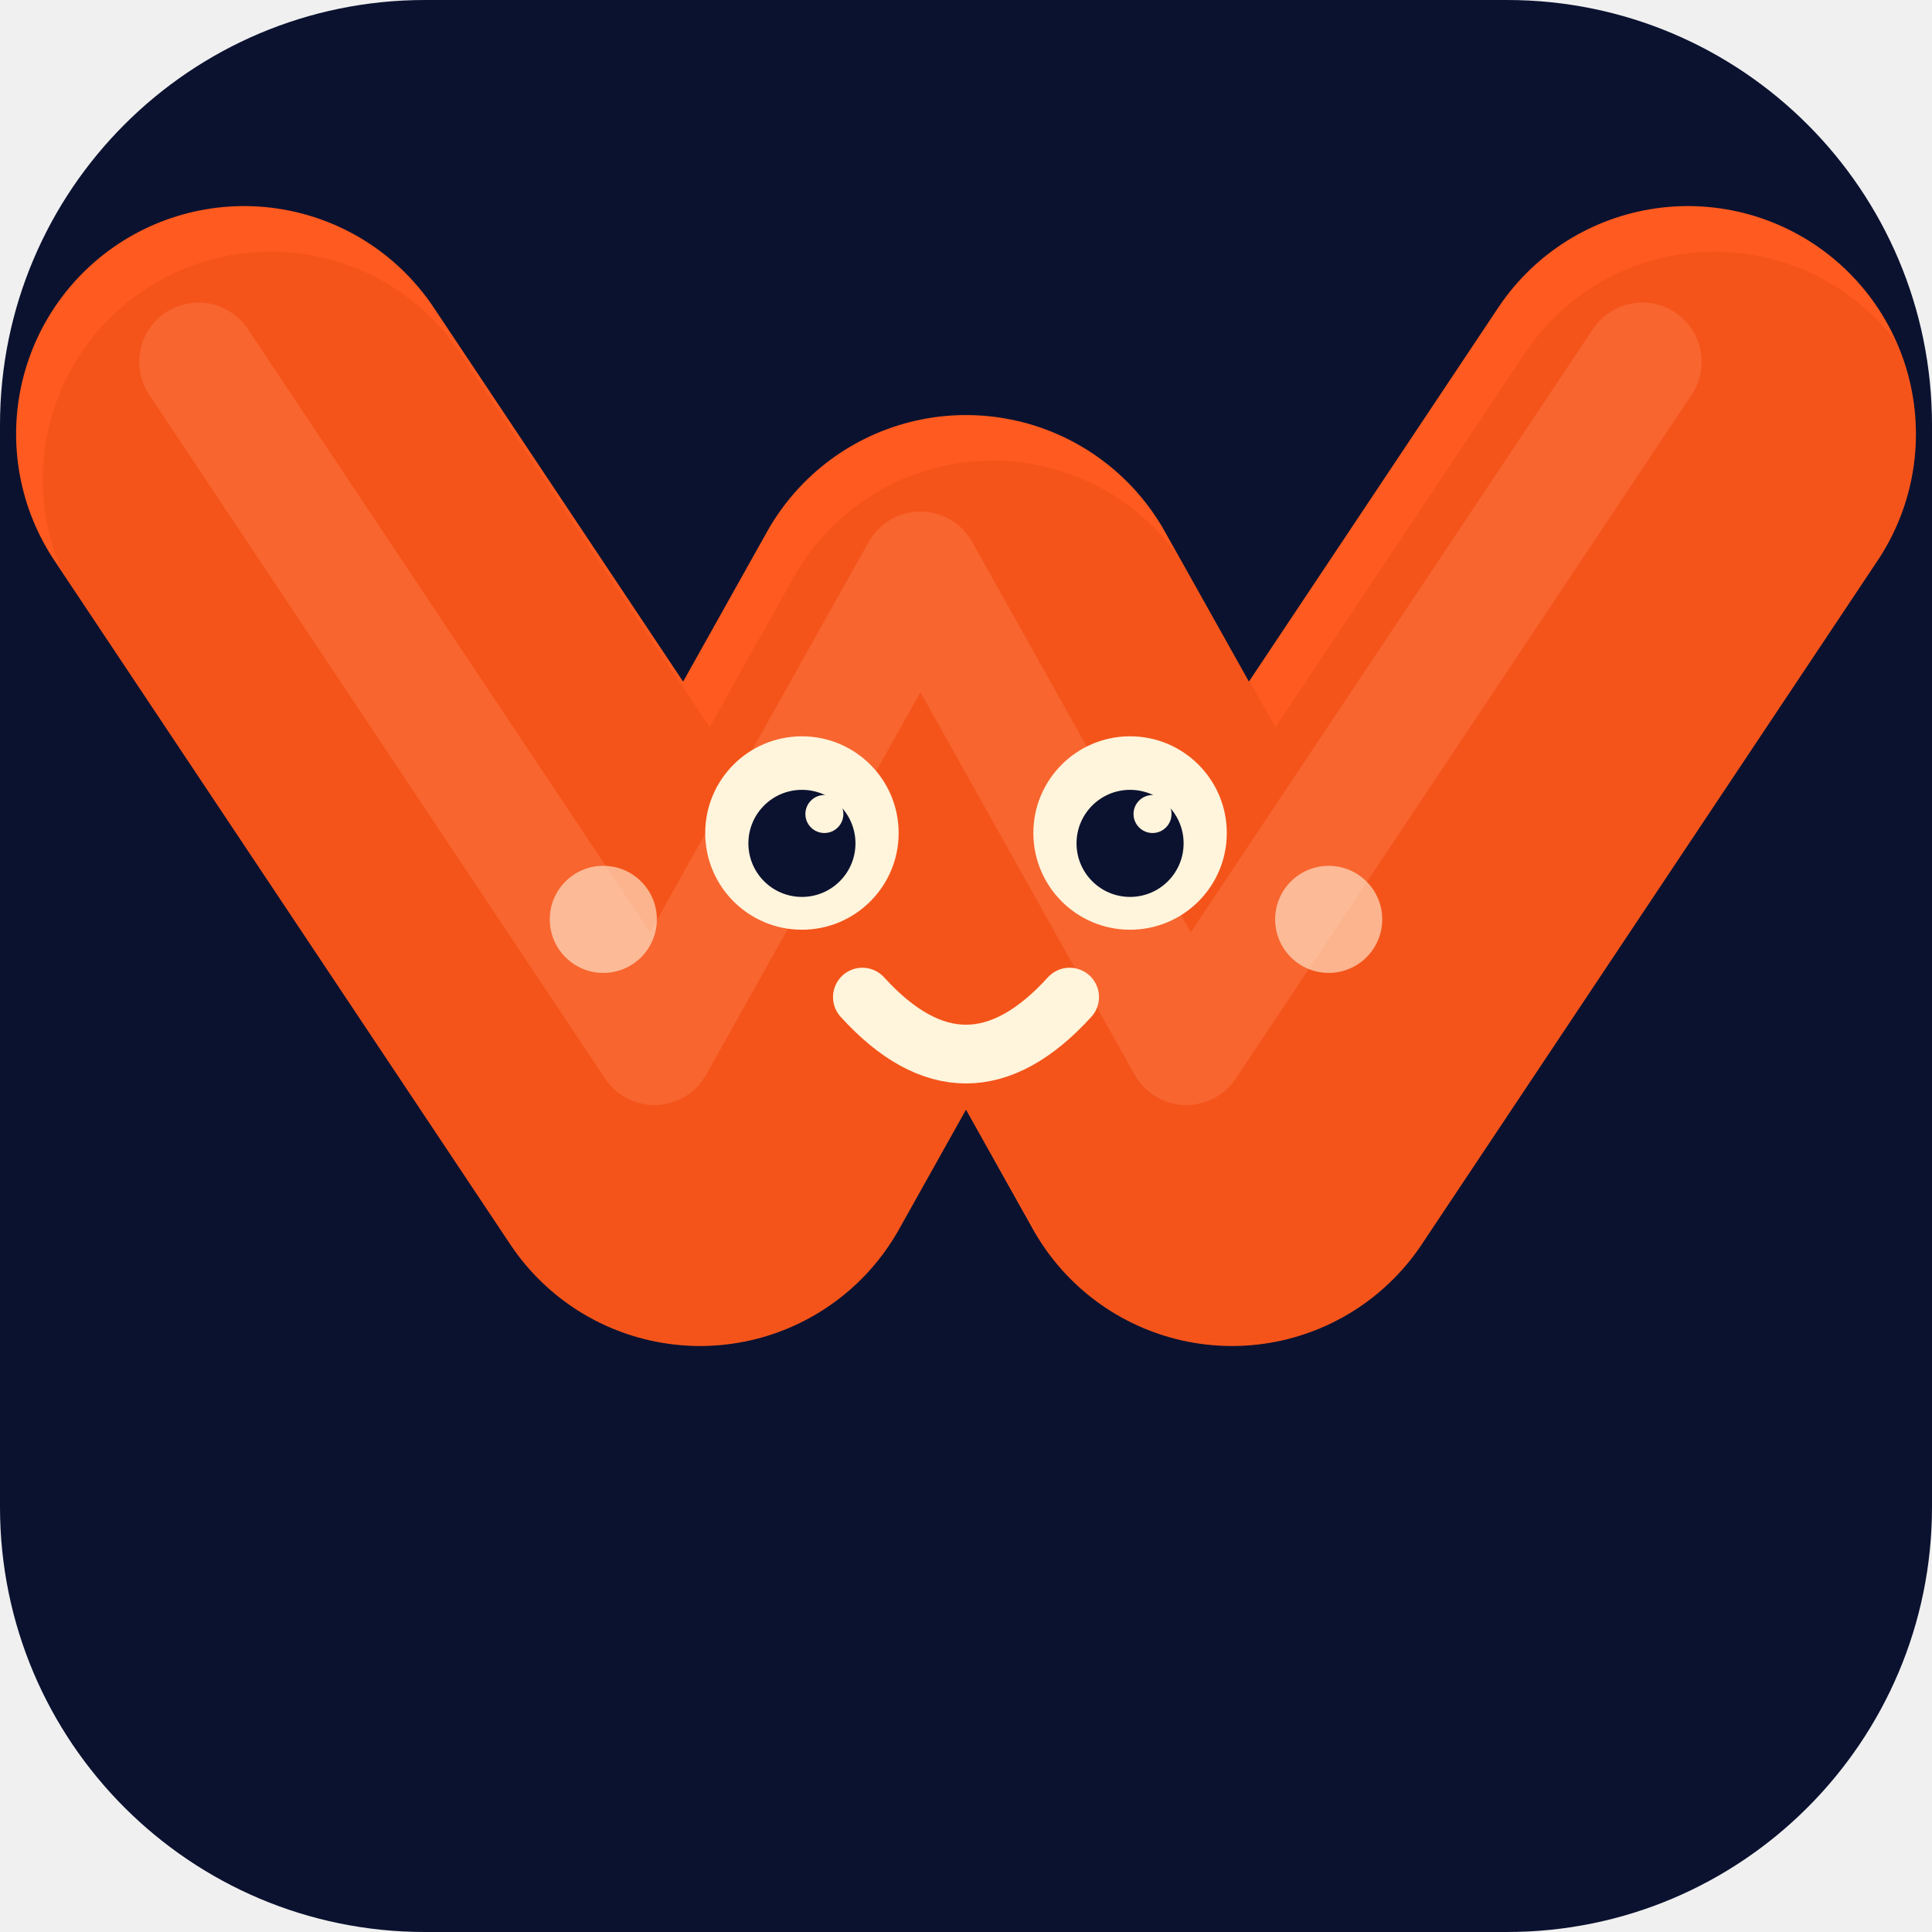
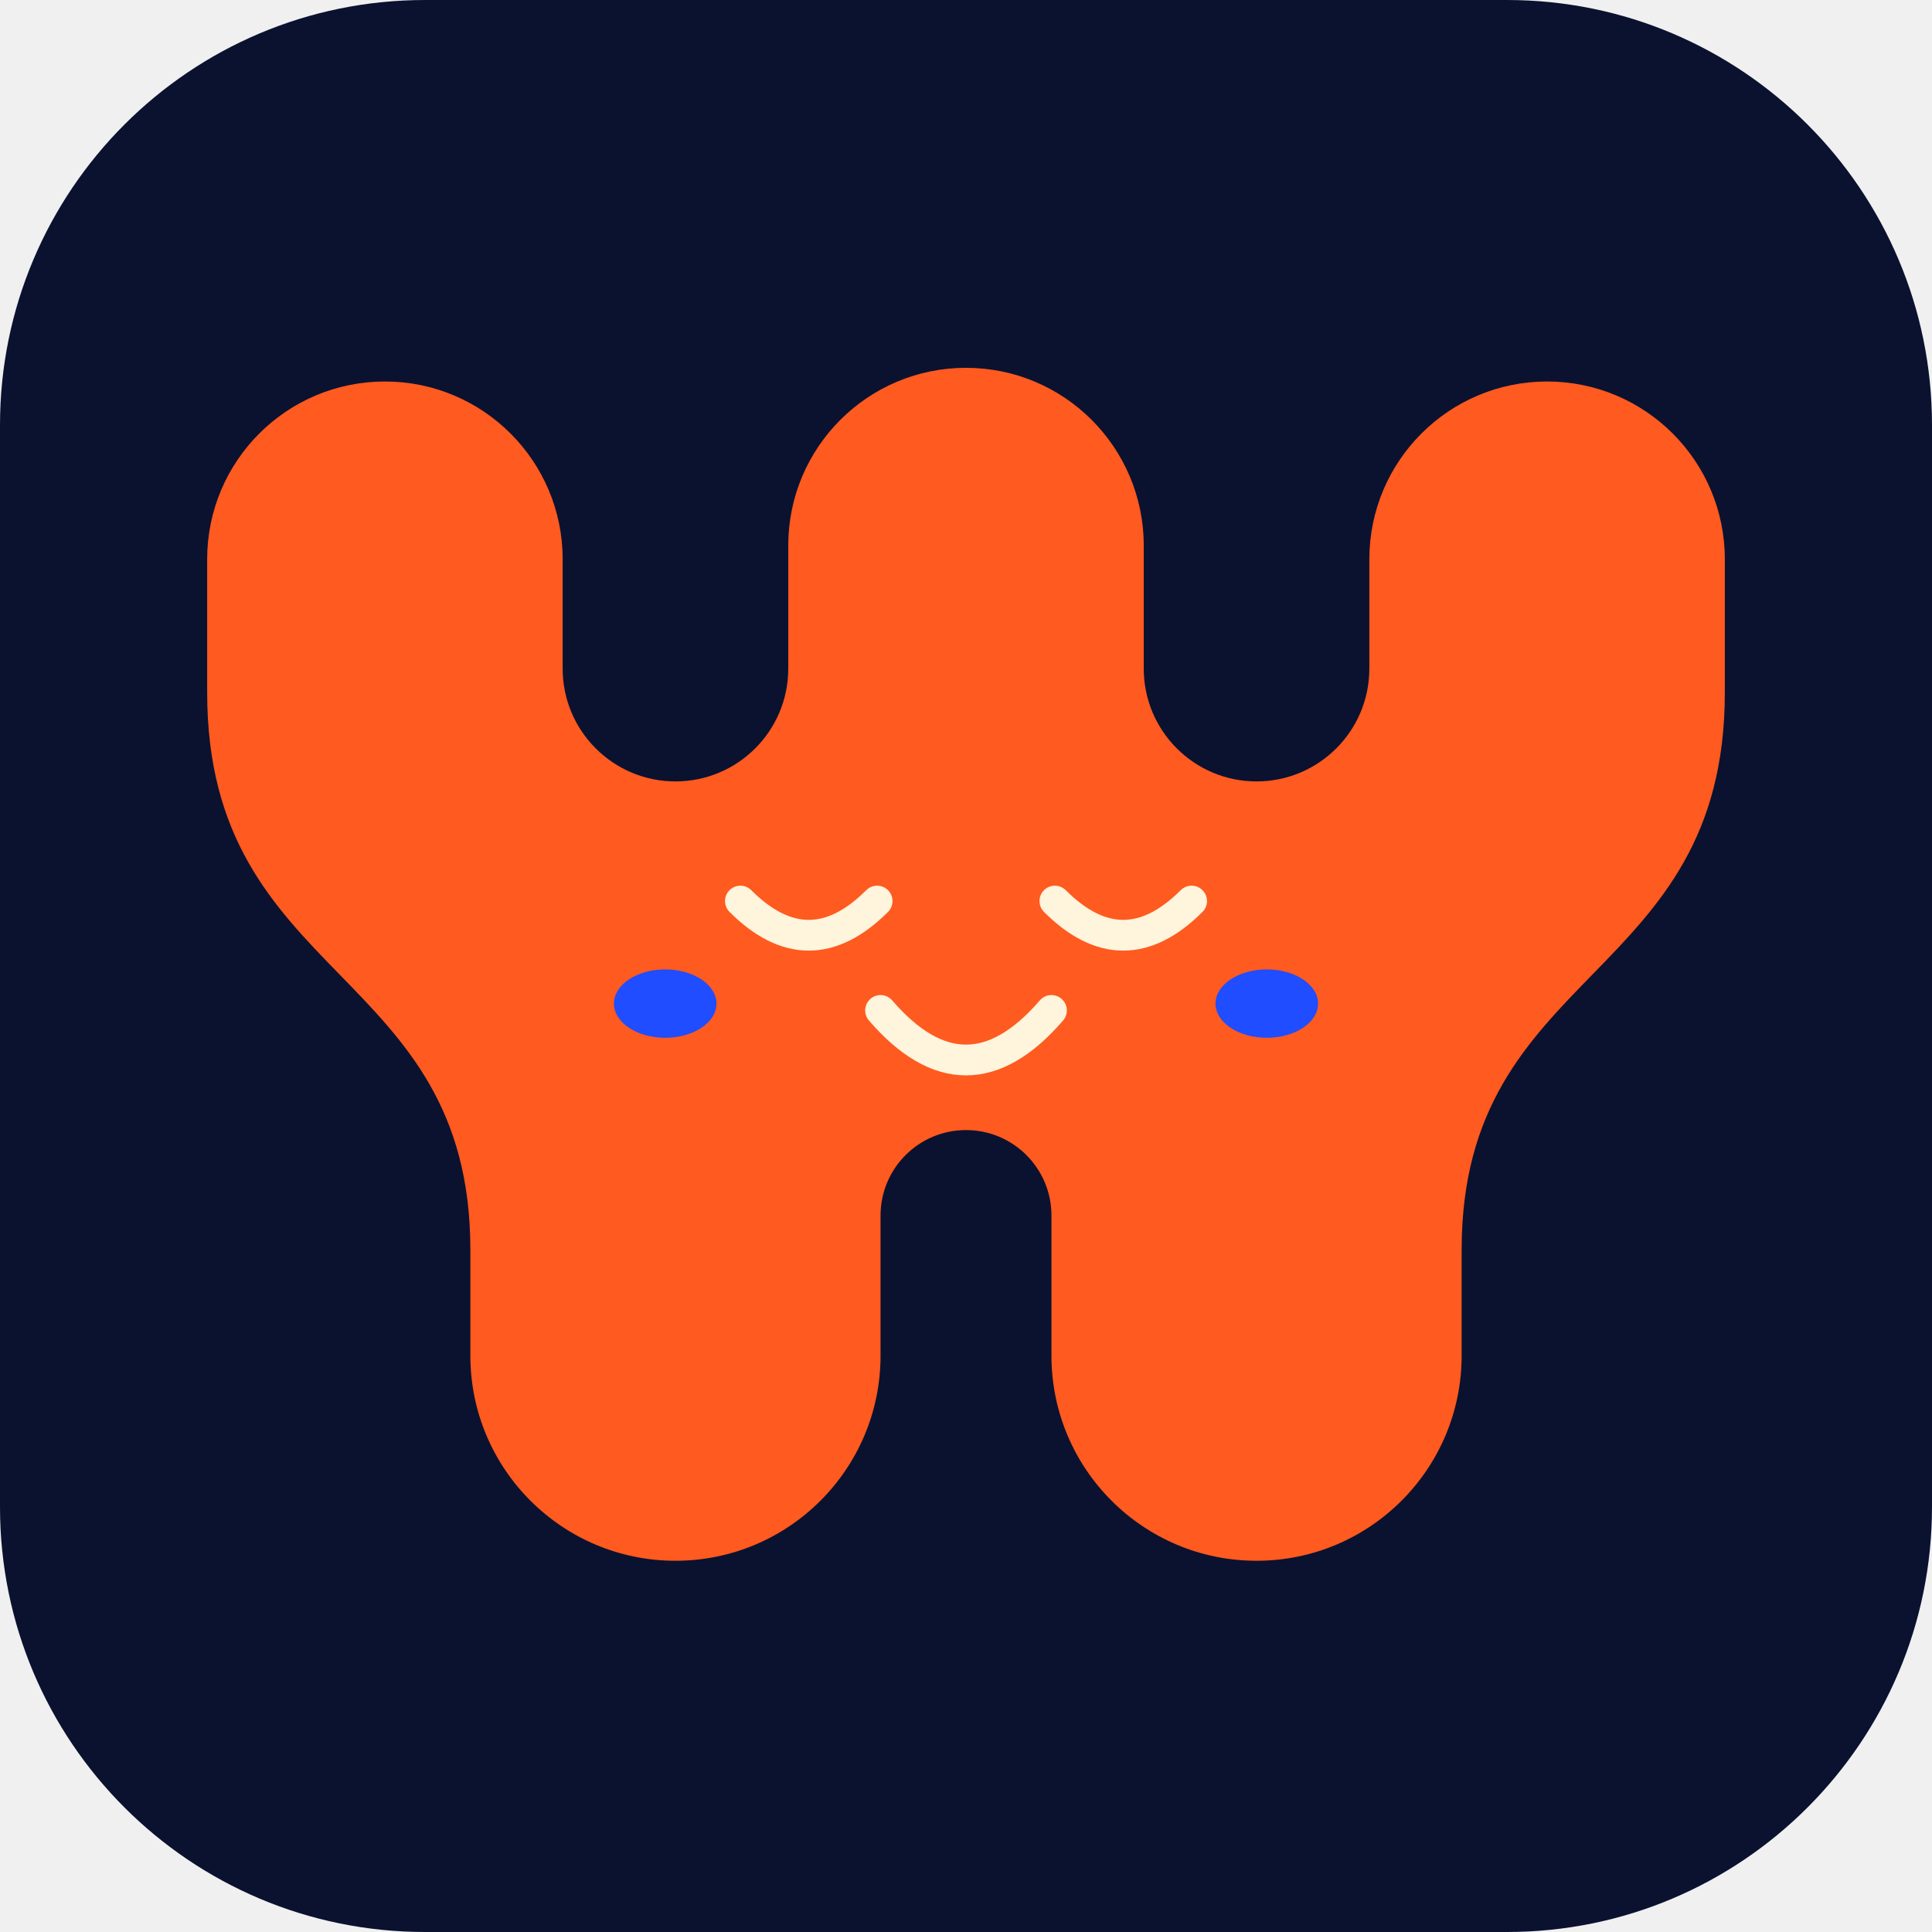
- <svg xmlns="http://www.w3.org/2000/svg" width="512" height="512" viewBox="14 8 132 132" role="img" aria-label="WOVI">
-   <rect x="14" y="8" width="132" height="132" rx="29.04" fill="#0B1230" />
-   <g transform="translate(80 74) scale(1.18) translate(-80 -74)">
-     <g transform="translate(20.6 -14) scale(1.1)">
-       <defs>
-         <mask id="ai-_R_0_" maskUnits="userSpaceOnUse" x="-40" y="-40" width="240" height="240">
-           <path d="M16 52 L40 88 L54 63 L68 88 L92 52" stroke="#fff" stroke-width="24" fill="none" stroke-linecap="round" stroke-linejoin="round" />
-         </mask>
-       </defs>
-       <path d="M16 52 L40 88 L54 63 L68 88 L92 52" stroke="#FF5A1F" stroke-width="24" fill="none" stroke-linecap="round" stroke-linejoin="round" />
-       <g mask="url(#ai-_R_0_)">
-         <path d="M16 52 L40 88 L54 63 L68 88 L92 52" stroke="#D9430F" stroke-width="24" fill="none" stroke-linecap="round" stroke-linejoin="round" transform="translate(1.4 2.4)" opacity="0.28" />
-         <path d="M16 52 L40 88 L54 63 L68 88 L92 52" stroke="#FF8A5C" stroke-width="6.24" fill="none" stroke-linecap="round" stroke-linejoin="round" transform="translate(-2.4 -3.8)" opacity="0.32" />
-       </g>
-     </g>
+ <svg xmlns="http://www.w3.org/2000/svg" width="512" height="512" viewBox="0 0 520 520" role="img" aria-label="WOVI">
+   <rect width="520" height="520" rx="114.4" fill="#0B1230" />
+   <g transform="translate(55.76 99) scale(0.92)">
+     <path d="M0 56 L0 95 C0 180 77 175 77 258 L77 289 A60 60 0 0 0 197 289 L197 248 A25 25 0 0 1 247 248 L247 289 A60 60 0 0 0 367 289 L367 258 C367 175 444 180 444 95 L444 56 A52 52 0 0 0 340 56 L340 88 A33 33 0 0 1 274 88 L274 52 A52 52 0 0 0 170 52 L170 88 A33 33 0 0 1 104 88 L104 56 A52 52 0 0 0 0 56 Z" fill="#FF5A1F" />
    <g class="wovi-face">
-       <g class="wovi-eye">
-         <circle cx="70.5" cy="66.3" r="5.6" fill="#FFF4DC" />
-         <circle class="wovi-pupil" cx="70.5" cy="66.9" r="3.1" fill="#0B1230" />
-         <circle cx="71.8" cy="65.2" r="1.1" fill="#FFF4DC" />
-       </g>
-       <g class="wovi-eye">
-         <circle cx="89.5" cy="66.3" r="5.6" fill="#FFF4DC" />
-         <circle class="wovi-pupil" cx="89.5" cy="66.9" r="3.1" fill="#0B1230" />
-         <circle cx="90.8" cy="65.2" r="1.1" fill="#FFF4DC" />
-       </g>
-       <path d="M74 75.8 q6 6.6 12 0" fill="none" stroke="#FFF4DC" stroke-width="3.4" stroke-linecap="round" stroke-linejoin="round" />
-       <circle cx="59" cy="71.3" r="3.1" fill="#FFF4DC" opacity="0.6" />
-       <circle cx="101" cy="71.3" r="3.1" fill="#FFF4DC" opacity="0.6" />
+       <path class="wovi-eye" d="M-20 -4 Q0 16 20 -4" transform="translate(176 160)" fill="none" stroke="#FFF4DC" stroke-width="9" stroke-linecap="round" stroke-linejoin="round" />
+       <path class="wovi-eye" d="M-20 -4 Q0 16 20 -4" transform="translate(268 160)" fill="none" stroke="#FFF4DC" stroke-width="9" stroke-linecap="round" stroke-linejoin="round" />
+       <path d="M-25 -7 Q0 22 25 -7" transform="translate(222 195)" fill="none" stroke="#FFF4DC" stroke-width="9" stroke-linecap="round" stroke-linejoin="round" />
+       <ellipse cx="134" cy="186" rx="15" ry="10" fill="#1F4DFF" />
+       <ellipse cx="310" cy="186" rx="15" ry="10" fill="#1F4DFF" />
    </g>
  </g>
</svg>
